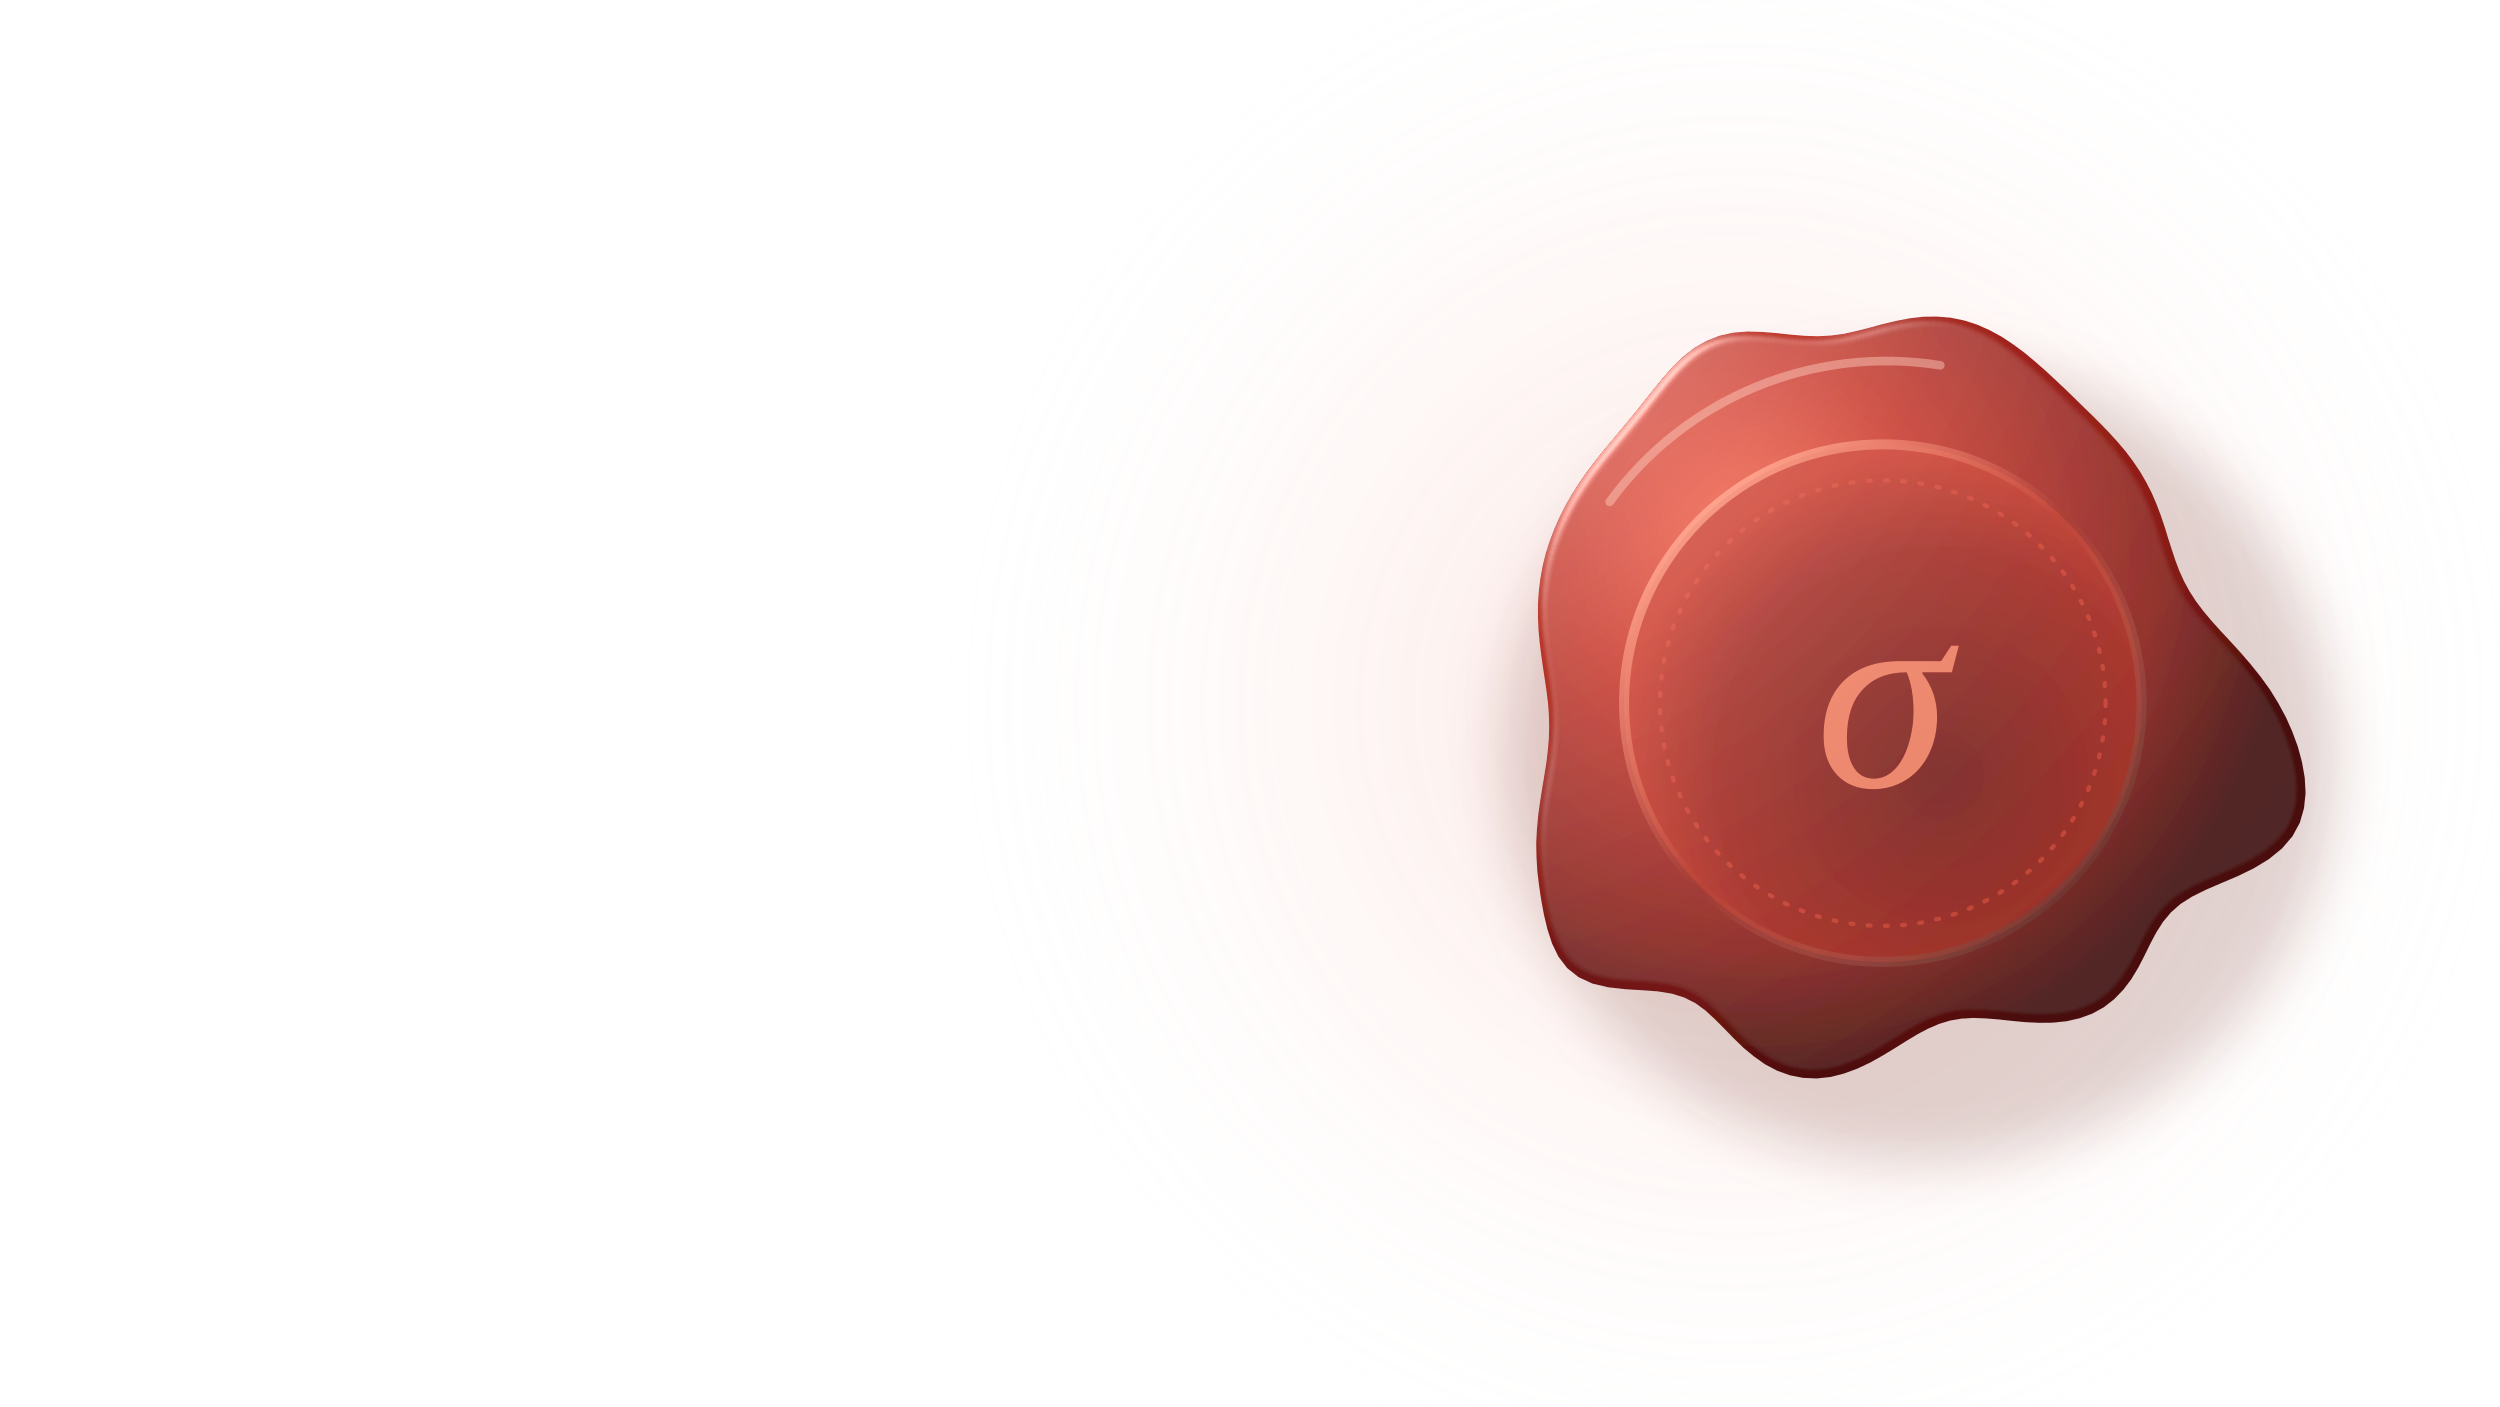
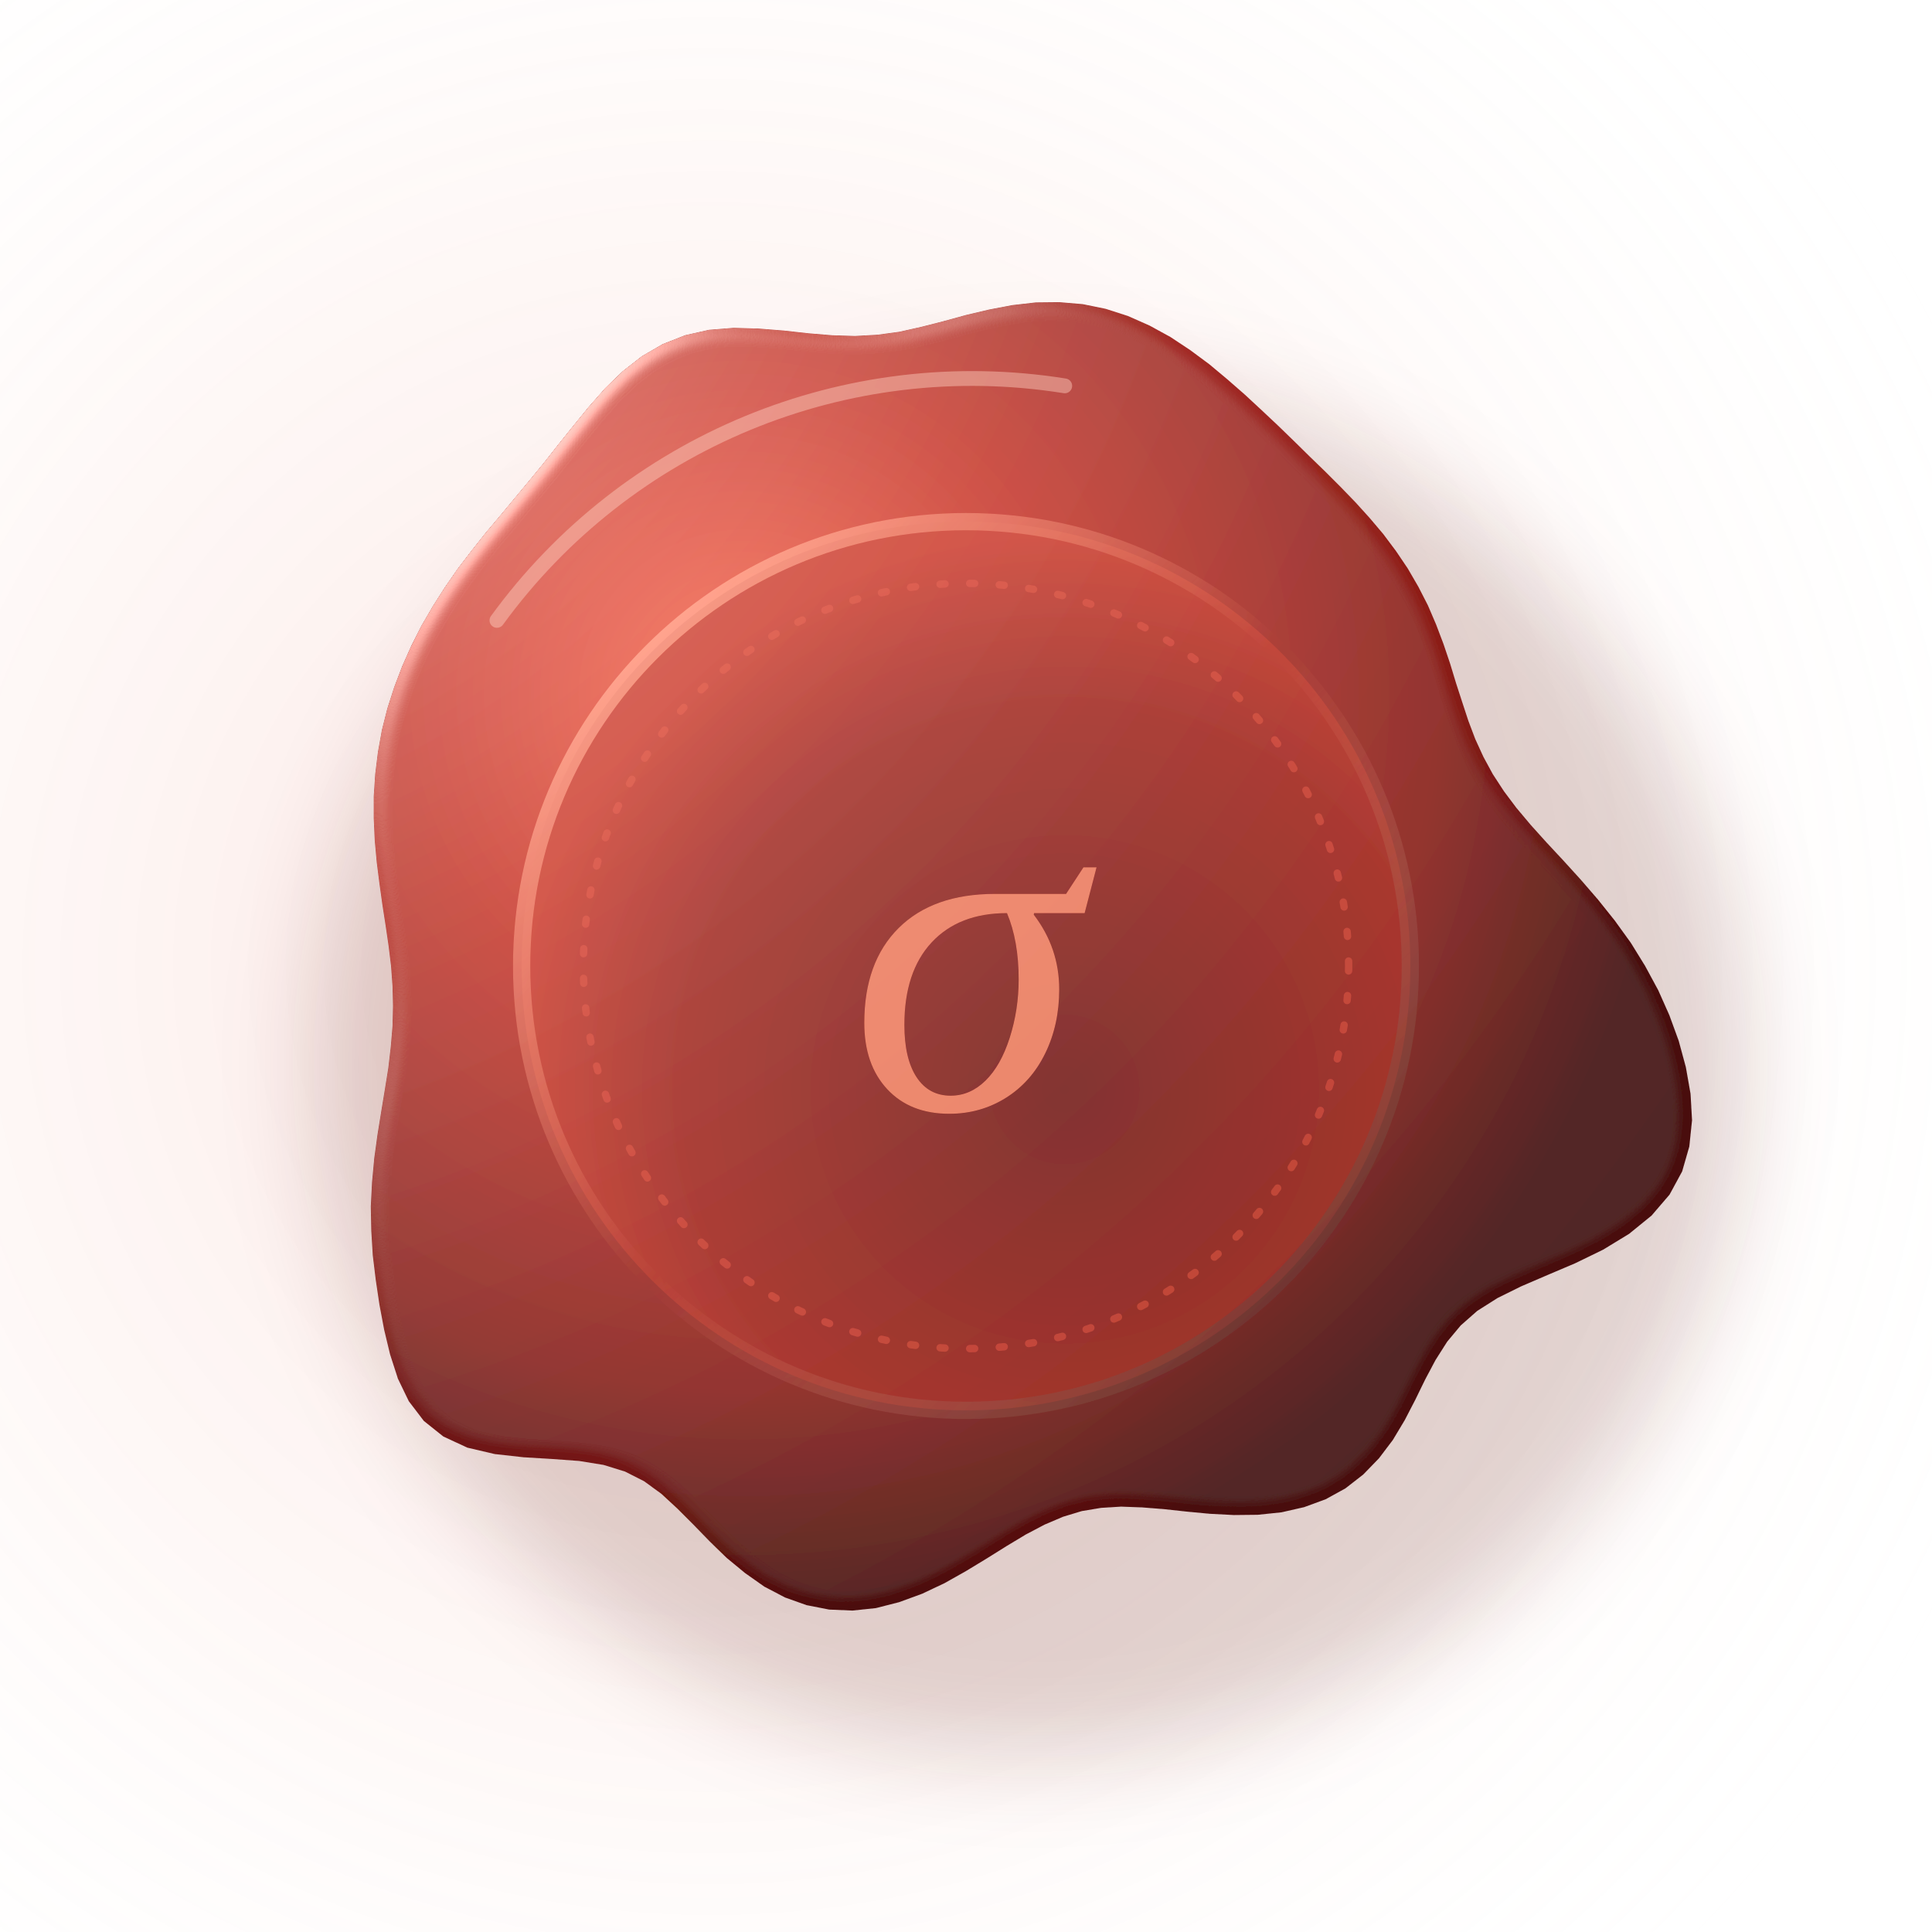
- <svg xmlns="http://www.w3.org/2000/svg" viewBox="0 0 1600 900" width="1600" height="900" role="img" aria-label="A crimson wax seal">
+ <svg xmlns="http://www.w3.org/2000/svg" viewBox="845 90 720 720" width="720" height="720" role="img" aria-label="A crimson wax seal">
  <defs>
    <radialGradient id="glow" cx="1110" cy="450" r="520" gradientUnits="userSpaceOnUse">
      <stop offset="0" stop-color="#e0533f" stop-opacity="0.16" />
      <stop offset="0.55" stop-color="#f4a896" stop-opacity="0.08" />
      <stop offset="1" stop-color="#faf5ef" stop-opacity="0" />
    </radialGradient>
    <radialGradient id="wax" cx="1020" cy="340" r="375" gradientUnits="userSpaceOnUse">
      <stop offset="0" stop-color="#ef6a4f" />
      <stop offset="0.35" stop-color="#c3301f" />
      <stop offset="0.75" stop-color="#8c1d18" />
      <stop offset="1" stop-color="#4a0d0a" />
    </radialGradient>
    <radialGradient id="well" cx="1150" cy="500" r="225" gradientUnits="userSpaceOnUse">
      <stop offset="0" stop-color="#7a1712" />
      <stop offset="0.7" stop-color="#a42419" />
      <stop offset="1" stop-color="#c93a26" />
    </radialGradient>
    <linearGradient id="rim" x1="0" y1="0" x2="1" y2="1">
      <stop offset="0" stop-color="#ffb199" stop-opacity="0.9" />
      <stop offset="0.5" stop-color="#ffb199" stop-opacity="0" />
      <stop offset="1" stop-color="#2a0605" stop-opacity="0.8" />
    </linearGradient>
    <filter id="soft" x="-20%" y="-20%" width="140%" height="140%">
      <feGaussianBlur stdDeviation="18" />
    </filter>
    <filter id="emboss" x="-10%" y="-10%" width="120%" height="120%">
      <feGaussianBlur in="SourceAlpha" stdDeviation="3" result="b" />
      <feSpecularLighting in="b" surfaceScale="4" specularConstant="0.8" specularExponent="18" lighting-color="#ffd2c2" result="s">
        <fePointLight x="710" y="30" z="300" />
      </feSpecularLighting>
      <feComposite in="s" in2="SourceAlpha" operator="in" result="sp" />
      <feComposite in="SourceGraphic" in2="sp" operator="arithmetic" k1="0" k2="1" k3="0.9" k4="0" />
    </filter>
  </defs>
  <rect width="1600" height="900" fill="url(#glow)" />
  <g transform="translate(1110 450) translate(95 0) scale(0.92) translate(-1110 -450)">
    <ellipse cx="1136" cy="490" rx="290" ry="280" fill="#5e120f" opacity="0.18" filter="url(#soft)" />
    <g filter="url(#emboss)">
      <path d="M1385.1,450.0 L1390.4,459.8 L1394.9,469.9 L1398.7,480.3 L1401.6,491.0 L1403.5,501.8 L1404.1,512.5 L1403.0,523.1 L1400.1,533.2 L1395.0,542.6 L1387.7,551.1 L1378.6,558.5 L1368.1,564.9 L1356.8,570.4 L1345.5,575.2 L1334.8,579.8 L1325.3,584.5 L1317.1,589.7 L1310.4,595.6 L1304.9,602.2 L1300.2,609.6 L1296.0,617.5 L1292.0,625.7 L1287.7,634.0 L1282.9,642.0 L1277.3,649.4 L1270.9,656.0 L1263.7,661.6 L1255.7,666.0 L1247.0,669.2 L1237.8,671.3 L1228.2,672.3 L1218.5,672.4 L1208.8,671.9 L1199.3,671.0 L1190.1,670.0 L1181.2,669.3 L1172.8,669.0 L1164.7,669.5 L1156.9,670.8 L1149.3,673.1 L1141.8,676.3 L1134.2,680.3 L1126.4,685.0 L1118.4,690.0 L1110.0,695.1 L1101.3,700.0 L1092.2,704.3 L1082.9,707.7 L1073.5,710.1 L1064.0,711.1 L1054.6,710.7 L1045.4,708.9 L1036.7,705.8 L1028.3,701.4 L1020.5,695.9 L1013.1,689.8 L1006.2,683.1 L999.6,676.3 L993.1,669.8 L986.6,663.8 L979.6,658.7 L971.9,654.8 L963.2,652.1 L953.3,650.5 L942.4,649.7 L930.8,649.0 L919.1,647.7 L908.0,645.1 L898.3,640.6 L890.4,634.3 L884.3,626.3 L879.9,617.2 L876.7,607.3 L874.3,597.3 L872.4,587.2 L870.9,577.1 L869.7,567.2 L869.1,557.3 L868.9,547.4 L869.4,537.6 L870.3,527.9 L871.6,518.4 L873.1,509.1 L874.6,500.0 L876.0,491.3 L877.0,482.7 L877.7,474.4 L877.9,466.2 L877.7,458.1 L877.1,450.0 L876.1,441.8 L874.9,433.6 L873.6,425.2 L872.4,416.6 L871.3,407.9 L870.5,399.1 L870.1,390.2 L870.1,381.2 L870.7,372.2 L871.8,363.3 L873.4,354.4 L875.6,345.7 L878.4,337.0 L881.6,328.6 L885.3,320.3 L889.4,312.2 L894.0,304.3 L898.9,296.6 L904.1,289.1 L909.6,281.9 L915.3,274.7 L921.2,267.7 L927.1,260.6 L933.0,253.5 L939.0,246.2 L944.9,238.7 L951.0,231.1 L957.2,223.5 L963.8,216.0 L970.9,209.1 L978.7,203.0 L987.1,198.1 L996.2,194.5 L1005.9,192.3 L1015.9,191.5 L1026.1,191.8 L1036.2,192.6 L1046.1,193.7 L1055.7,194.5 L1065.0,194.8 L1074.1,194.3 L1083.0,193.1 L1091.9,191.1 L1100.9,188.8 L1110.0,186.3 L1119.3,184.1 L1128.7,182.3 L1138.3,181.2 L1147.8,181.1 L1157.3,181.9 L1166.6,183.8 L1175.6,186.7 L1184.4,190.6 L1192.8,195.2 L1200.8,200.5 L1208.5,206.2 L1215.8,212.3 L1222.9,218.5 L1229.7,224.8 L1236.4,231.1 L1242.9,237.4 L1249.2,243.6 L1255.5,249.7 L1261.7,255.9 L1267.7,262.1 L1273.5,268.5 L1279.0,275.0 L1284.1,281.8 L1288.9,288.9 L1293.2,296.3 L1297.1,303.9 L1300.4,311.6 L1303.4,319.5 L1306.1,327.5 L1308.5,335.4 L1311.0,343.1 L1313.5,350.7 L1316.3,358.1 L1319.6,365.3 L1323.4,372.3 L1327.9,379.2 L1333.0,386.0 L1338.8,392.9 L1345.2,400.0 L1352.0,407.3 L1359.0,415.0 L1366.0,423.1 L1372.8,431.6 L1379.3,440.6 Z" fill="url(#wax)" />
      <circle cx="1110" cy="450" r="180" fill="url(#well)" />
      <circle cx="1110" cy="450" r="180" fill="none" stroke="url(#rim)" stroke-width="7" />
      <circle cx="1110" cy="450" r="155" fill="none" stroke="#e0533f" stroke-opacity="0.55" stroke-width="3" stroke-dasharray="2 10" stroke-linecap="round" />
      <text x="1110" y="508" text-anchor="middle" font-family="Georgia, 'Times New Roman', serif" font-size="190" font-style="italic" fill="#f08a6c" fill-opacity="0.92">σ</text>
    </g>
    <path d="M920,310 A238,238 0 0 1 1150,215" fill="none" stroke="#ffd2c2" stroke-opacity="0.45" stroke-width="6" stroke-linecap="round" />
  </g>
</svg>
